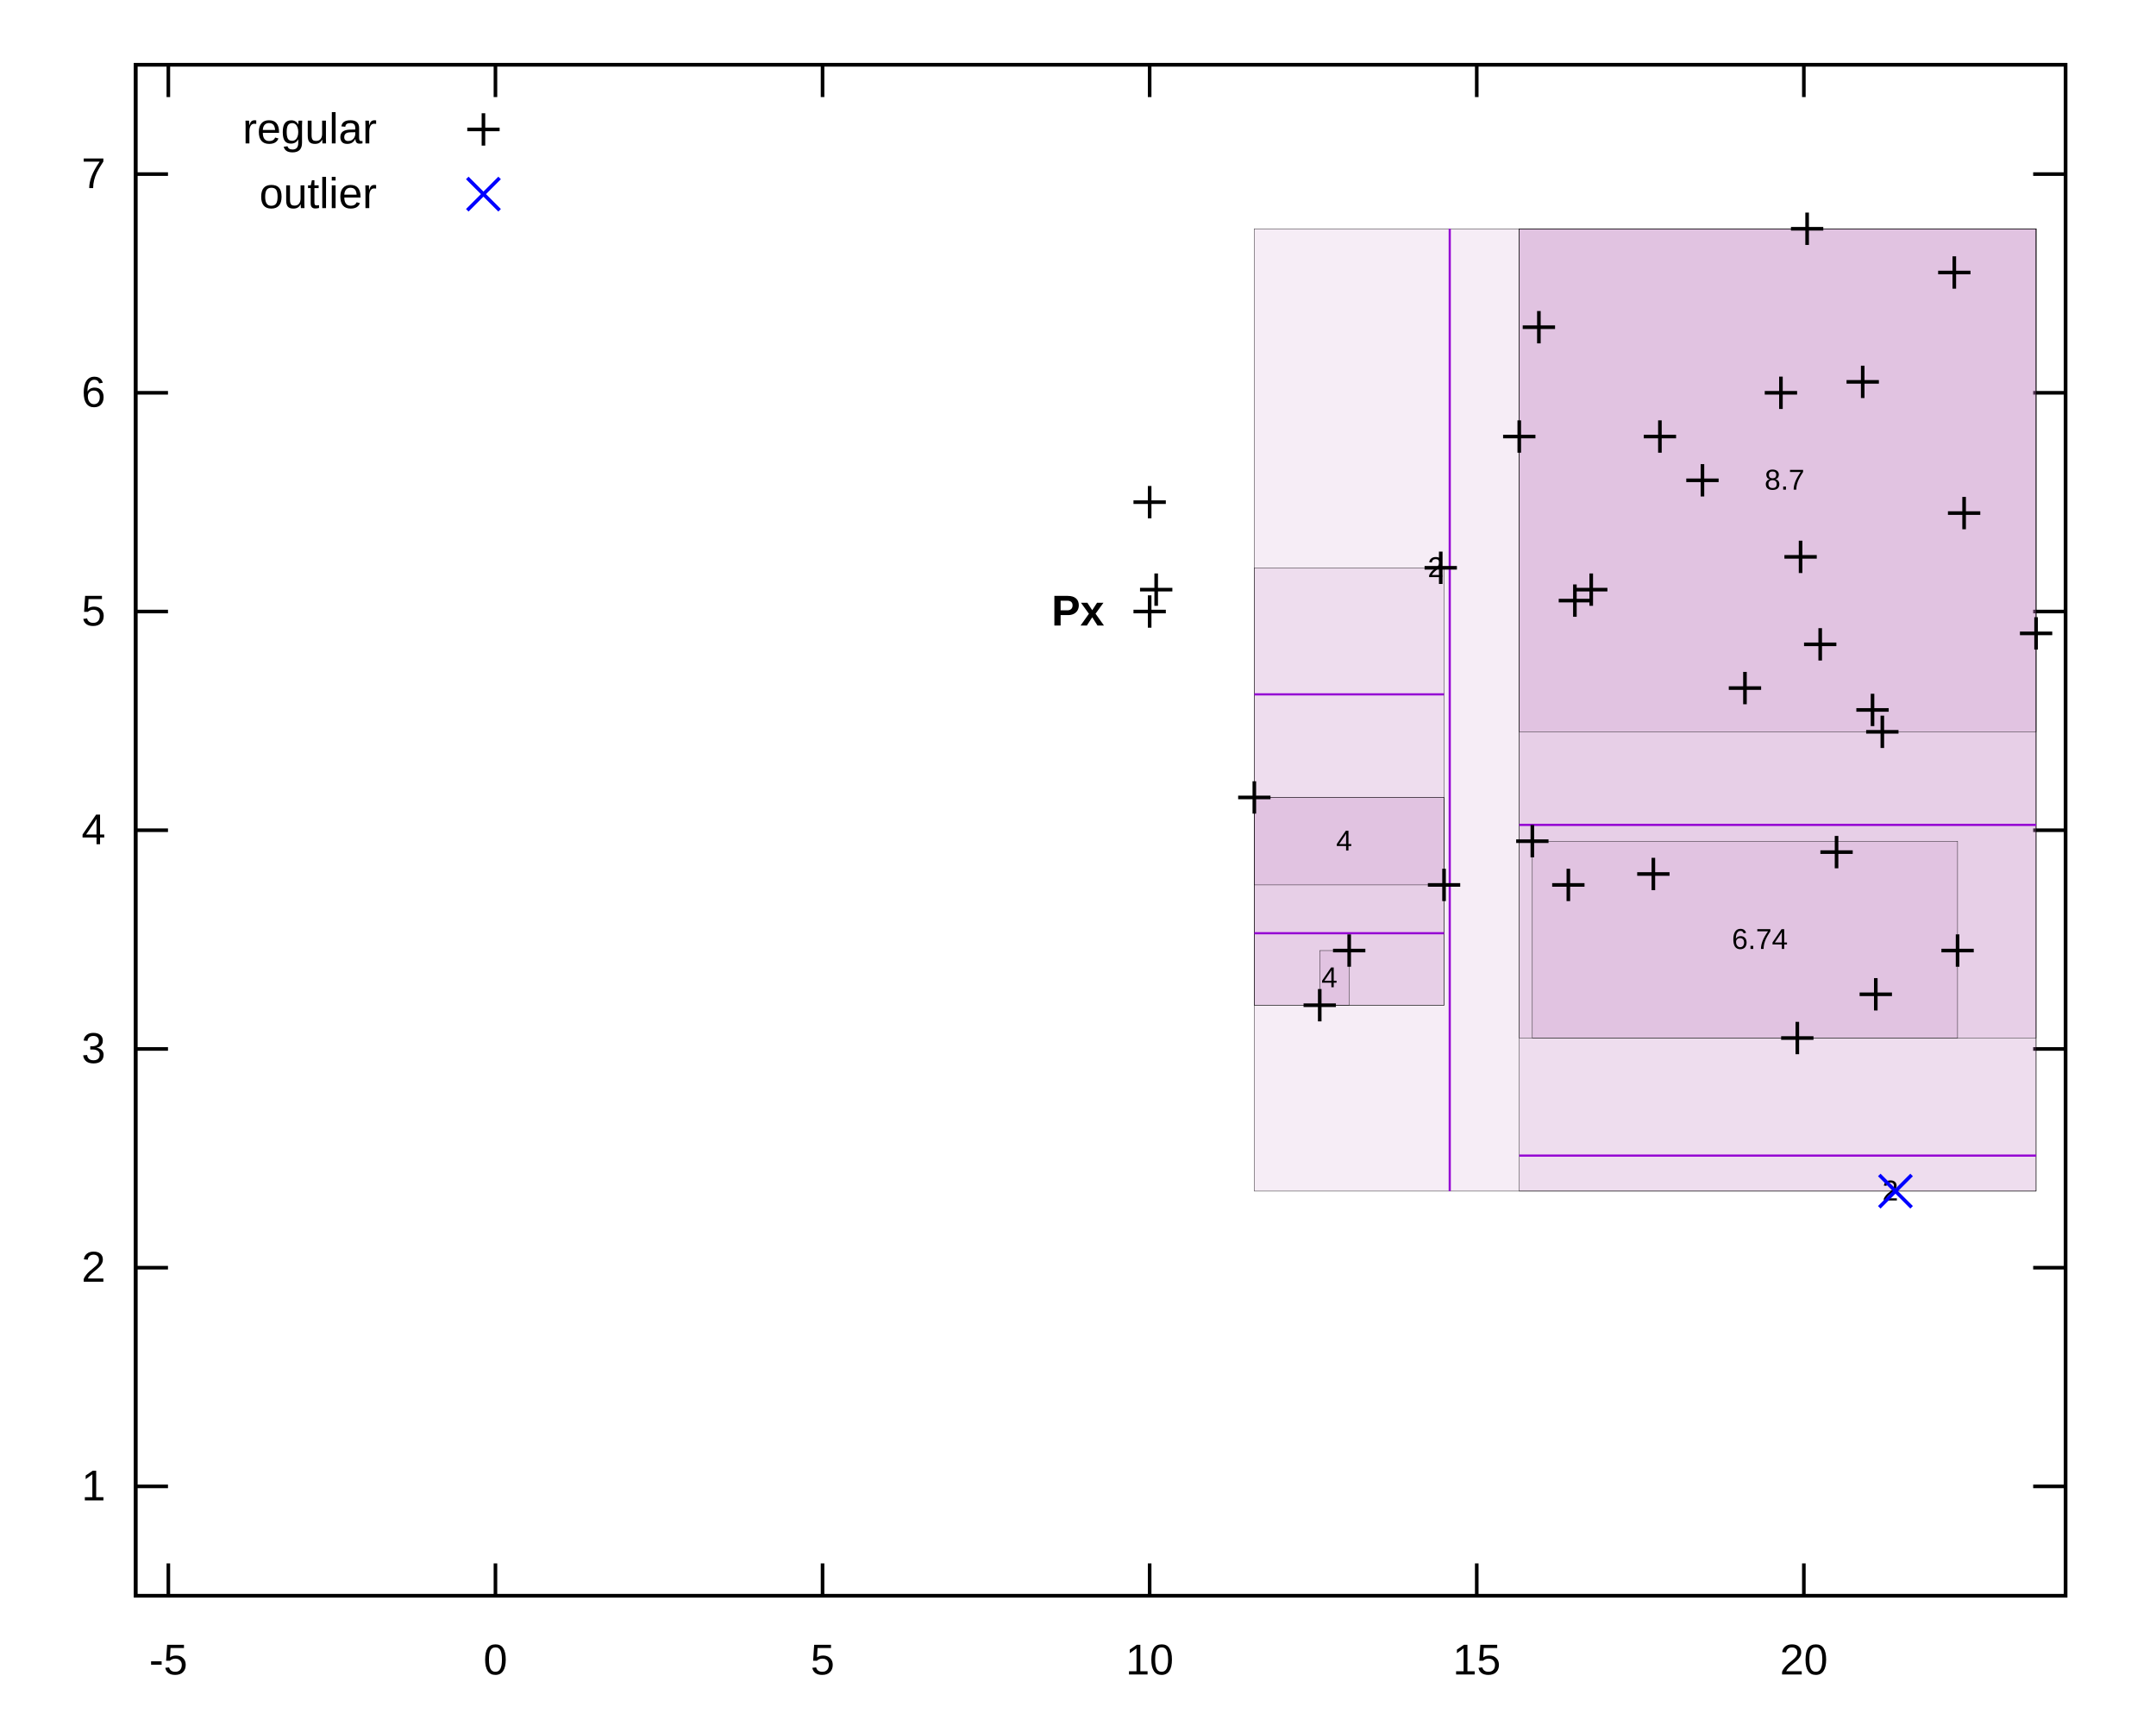
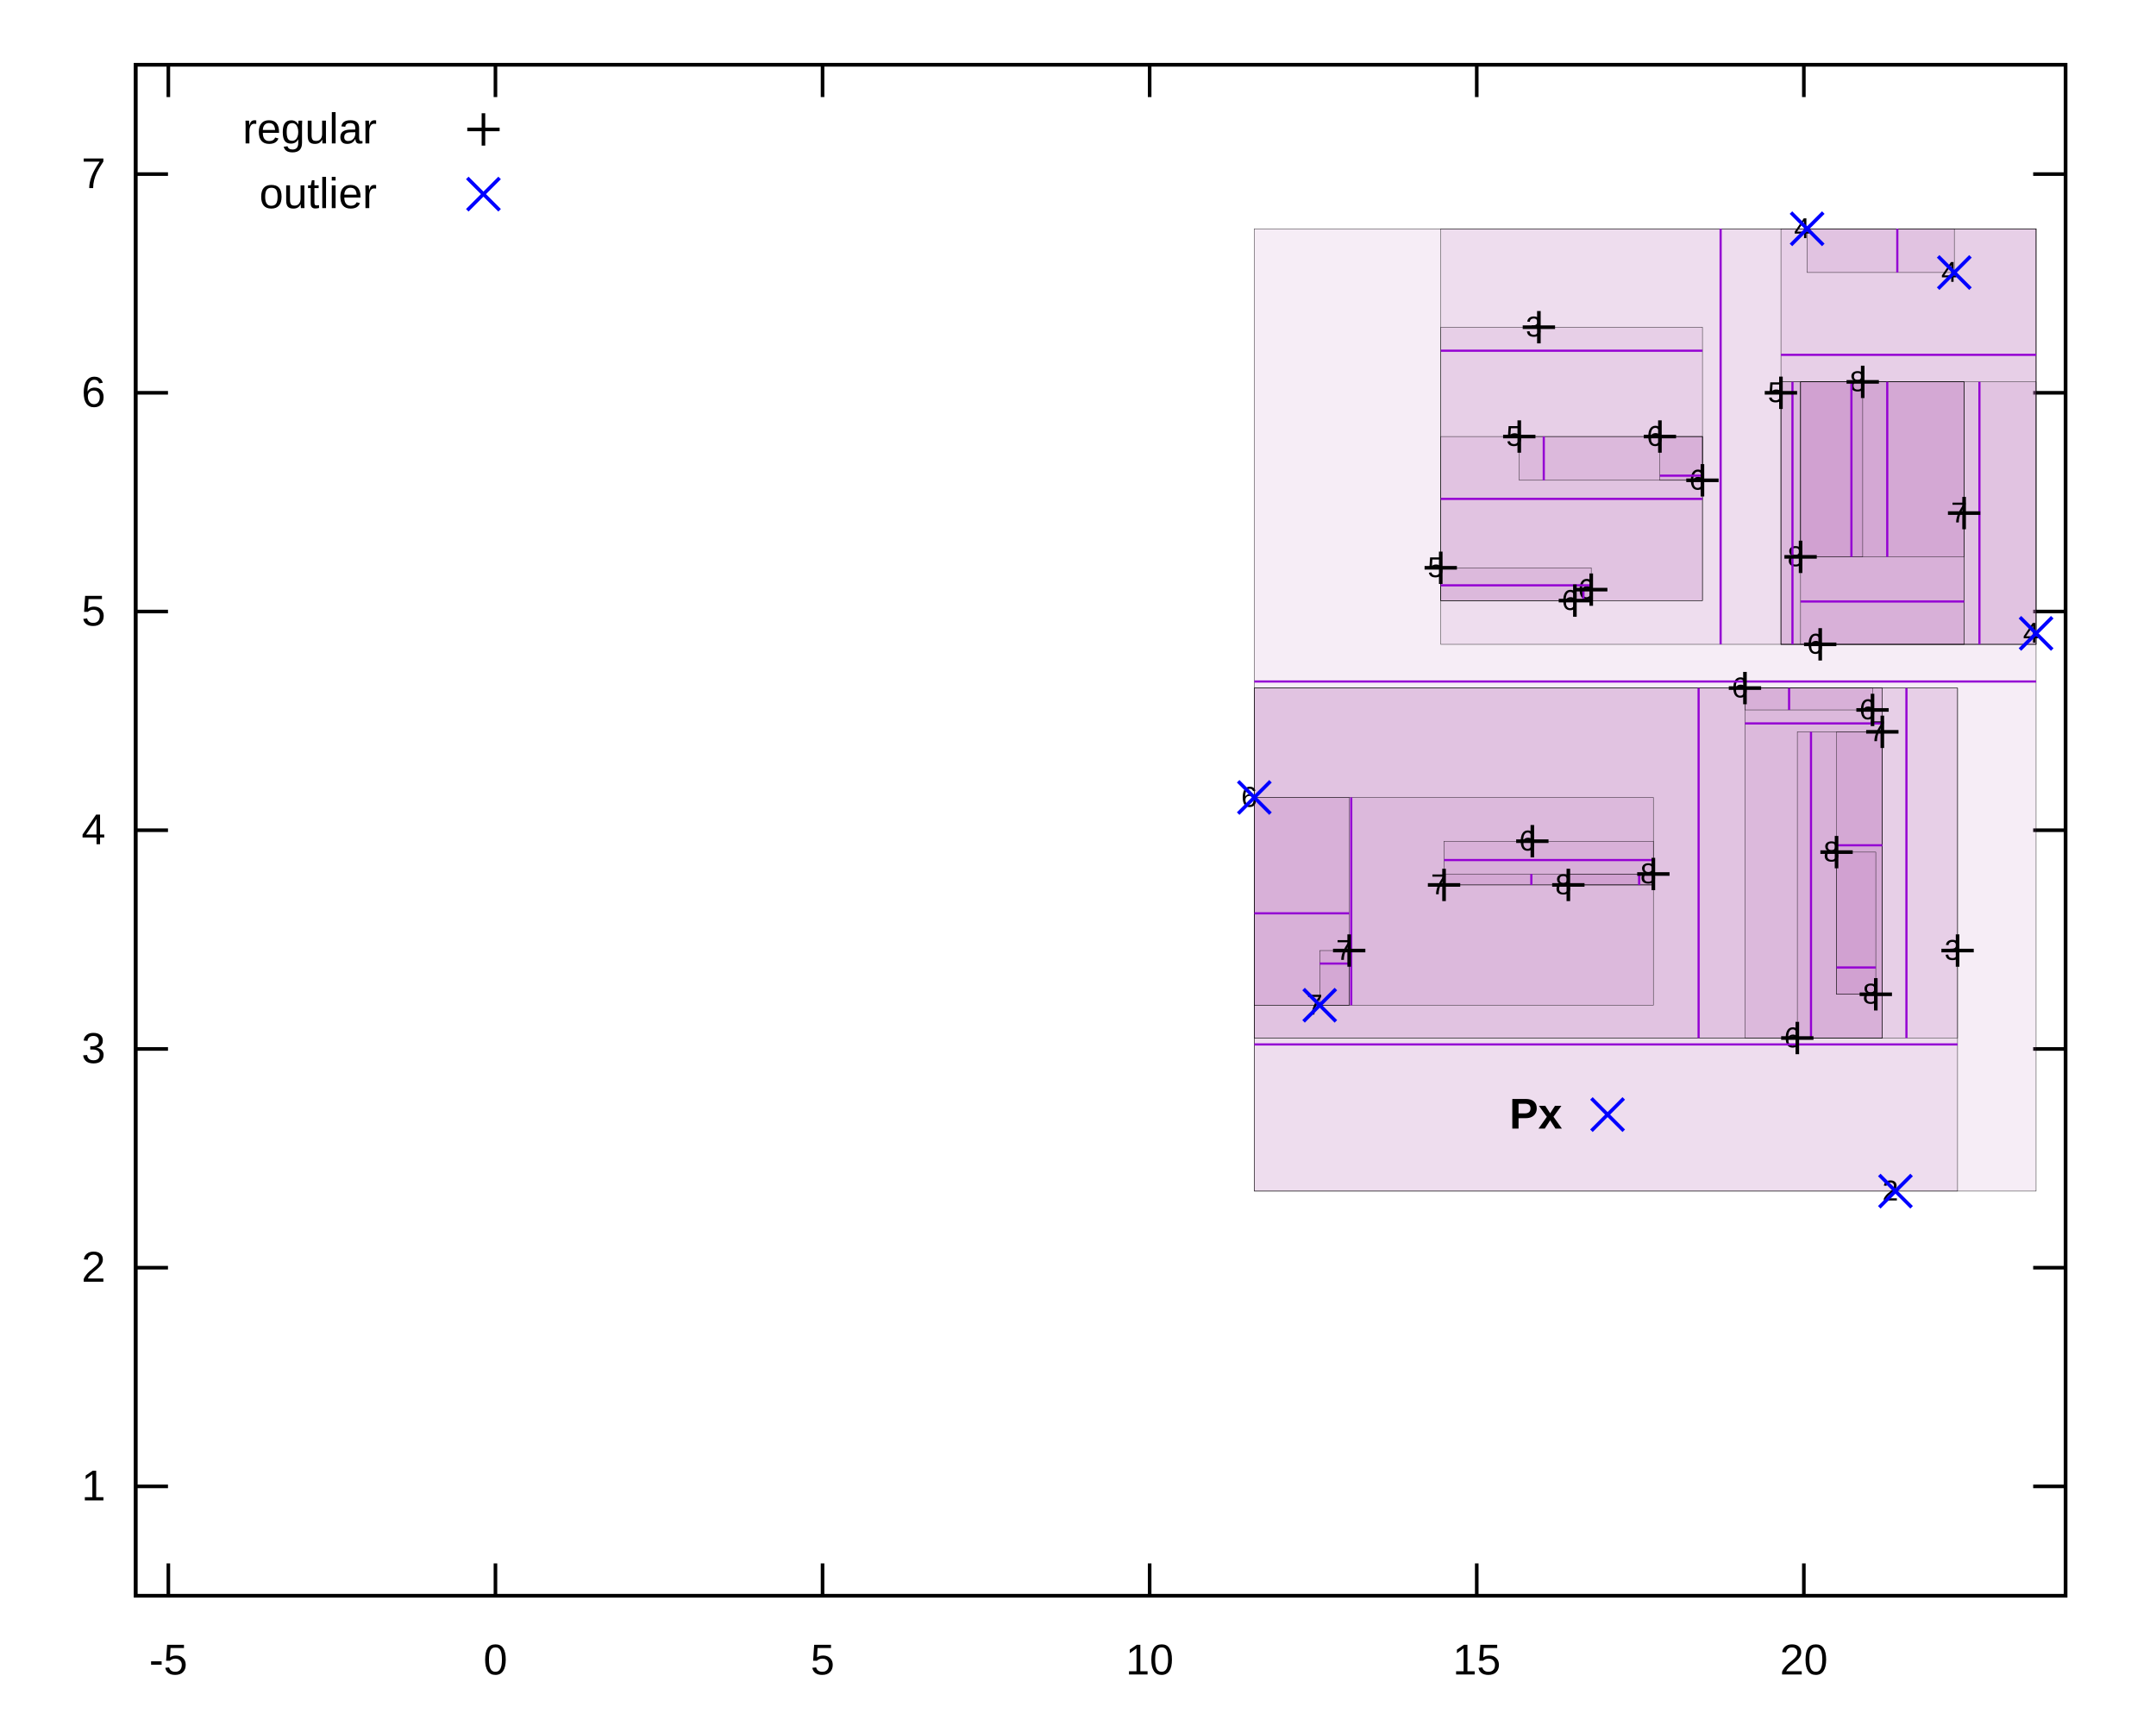
<svg xmlns="http://www.w3.org/2000/svg" xmlns:xlink="http://www.w3.org/1999/xlink" width="600" height="480" viewBox="0 0 600 480">
  <g id="gnuplot_canvas">
    <rect x="0" y="0" width="600" height="480" fill="none" />
    <defs>
      <circle id="gpDot" r="0.5" stroke-width="0.5" stroke="currentColor" />
      <path id="gpPt0" stroke-width="0.222" stroke="currentColor" d="M-1,0 h2 M0,-1 v2" />
      <path id="gpPt1" stroke-width="0.222" stroke="currentColor" d="M-1,-1 L1,1 M1,-1 L-1,1" />
      <path id="gpPt2" stroke-width="0.222" stroke="currentColor" d="M-1,0 L1,0 M0,-1 L0,1 M-1,-1 L1,1 M-1,1 L1,-1" />
      <rect id="gpPt3" stroke-width="0.222" stroke="currentColor" x="-1" y="-1" width="2" height="2" />
      <rect id="gpPt4" stroke-width="0.222" stroke="currentColor" fill="currentColor" x="-1" y="-1" width="2" height="2" />
      <circle id="gpPt5" stroke-width="0.222" stroke="currentColor" cx="0" cy="0" r="1" />
      <use xlink:href="#gpPt5" id="gpPt6" fill="currentColor" stroke="none" />
      <path id="gpPt7" stroke-width="0.222" stroke="currentColor" d="M0,-1.33 L-1.33,0.67 L1.33,0.67 z" />
      <use xlink:href="#gpPt7" id="gpPt8" fill="currentColor" stroke="none" />
      <use xlink:href="#gpPt7" id="gpPt9" stroke="currentColor" transform="rotate(180)" />
      <use xlink:href="#gpPt9" id="gpPt10" fill="currentColor" stroke="none" />
      <use xlink:href="#gpPt3" id="gpPt11" stroke="currentColor" transform="rotate(45)" />
      <use xlink:href="#gpPt11" id="gpPt12" fill="currentColor" stroke="none" />
      <path id="gpPt13" stroke-width="0.222" stroke="currentColor" d="M0,1.330 L1.265,0.411 L0.782,-1.067 L-0.782,-1.076 L-1.265,0.411 z" />
      <use xlink:href="#gpPt13" id="gpPt14" fill="currentColor" stroke="none" />
      <filter id="textbox" filterUnits="objectBoundingBox" x="0" y="0" height="1" width="1">
        <feFlood flood-color="white" flood-opacity="1" result="bgnd" />
        <feComposite in="SourceGraphic" in2="bgnd" operator="atop" />
      </filter>
      <filter id="greybox" filterUnits="objectBoundingBox" x="0" y="0" height="1" width="1">
        <feFlood flood-color="lightgrey" flood-opacity="1" result="grey" />
        <feComposite in="SourceGraphic" in2="grey" operator="atop" />
      </filter>
    </defs>
    <g fill="none" color="white" stroke="currentColor" stroke-width="1.00" stroke-linecap="butt" stroke-linejoin="miter">
</g>
    <g fill="none" color="black" stroke="currentColor" stroke-width="1.00" stroke-linecap="butt" stroke-linejoin="miter">
      <path stroke="black" d="M37.75,413.57 L46.75,413.57 M574.82,413.57 L565.82,413.57  " />
      <g transform="translate(29.36,417.47)" stroke="none" fill="black" font-family="Arial" font-size="12.00" text-anchor="end">
        <text>
          <tspan font-family="Arial"> 1</tspan>
        </text>
      </g>
    </g>
    <g fill="none" color="black" stroke="currentColor" stroke-width="1.00" stroke-linecap="butt" stroke-linejoin="miter">
      <path stroke="black" d="M37.75,352.72 L46.75,352.72 M574.82,352.72 L565.82,352.72  " />
      <g transform="translate(29.36,356.62)" stroke="none" fill="black" font-family="Arial" font-size="12.00" text-anchor="end">
        <text>
          <tspan font-family="Arial"> 2</tspan>
        </text>
      </g>
    </g>
    <g fill="none" color="black" stroke="currentColor" stroke-width="1.00" stroke-linecap="butt" stroke-linejoin="miter">
      <path stroke="black" d="M37.75,291.86 L46.75,291.86 M574.82,291.86 L565.82,291.86  " />
      <g transform="translate(29.36,295.76)" stroke="none" fill="black" font-family="Arial" font-size="12.00" text-anchor="end">
        <text>
          <tspan font-family="Arial"> 3</tspan>
        </text>
      </g>
    </g>
    <g fill="none" color="black" stroke="currentColor" stroke-width="1.00" stroke-linecap="butt" stroke-linejoin="miter">
      <path stroke="black" d="M37.75,231.00 L46.75,231.00 M574.82,231.00 L565.82,231.00  " />
      <g transform="translate(29.36,234.90)" stroke="none" fill="black" font-family="Arial" font-size="12.00" text-anchor="end">
        <text>
          <tspan font-family="Arial"> 4</tspan>
        </text>
      </g>
    </g>
    <g fill="none" color="black" stroke="currentColor" stroke-width="1.00" stroke-linecap="butt" stroke-linejoin="miter">
      <path stroke="black" d="M37.75,170.15 L46.75,170.15 M574.82,170.15 L565.82,170.15  " />
      <g transform="translate(29.36,174.05)" stroke="none" fill="black" font-family="Arial" font-size="12.00" text-anchor="end">
        <text>
          <tspan font-family="Arial"> 5</tspan>
        </text>
      </g>
    </g>
    <g fill="none" color="black" stroke="currentColor" stroke-width="1.00" stroke-linecap="butt" stroke-linejoin="miter">
      <path stroke="black" d="M37.75,109.29 L46.75,109.29 M574.82,109.29 L565.82,109.29  " />
      <g transform="translate(29.36,113.19)" stroke="none" fill="black" font-family="Arial" font-size="12.00" text-anchor="end">
        <text>
          <tspan font-family="Arial"> 6</tspan>
        </text>
      </g>
    </g>
    <g fill="none" color="black" stroke="currentColor" stroke-width="1.00" stroke-linecap="butt" stroke-linejoin="miter">
      <path stroke="black" d="M37.75,48.44 L46.75,48.44 M574.82,48.44 L565.82,48.44  " />
      <g transform="translate(29.36,52.34)" stroke="none" fill="black" font-family="Arial" font-size="12.00" text-anchor="end">
        <text>
          <tspan font-family="Arial"> 7</tspan>
        </text>
      </g>
    </g>
    <g fill="none" color="black" stroke="currentColor" stroke-width="1.00" stroke-linecap="butt" stroke-linejoin="miter">
      <path stroke="black" d="M46.85,444.00 L46.85,435.00 M46.85,18.01 L46.85,27.01  " />
      <g transform="translate(46.85,465.90)" stroke="none" fill="black" font-family="Arial" font-size="12.00" text-anchor="middle">
        <text>
          <tspan font-family="Arial">-5</tspan>
        </text>
      </g>
    </g>
    <g fill="none" color="black" stroke="currentColor" stroke-width="1.00" stroke-linecap="butt" stroke-linejoin="miter">
      <path stroke="black" d="M137.88,444.00 L137.88,435.00 M137.88,18.01 L137.88,27.01  " />
      <g transform="translate(137.88,465.90)" stroke="none" fill="black" font-family="Arial" font-size="12.00" text-anchor="middle">
        <text>
          <tspan font-family="Arial"> 0</tspan>
        </text>
      </g>
    </g>
    <g fill="none" color="black" stroke="currentColor" stroke-width="1.00" stroke-linecap="butt" stroke-linejoin="miter">
      <path stroke="black" d="M228.91,444.00 L228.91,435.00 M228.91,18.01 L228.91,27.01  " />
      <g transform="translate(228.91,465.90)" stroke="none" fill="black" font-family="Arial" font-size="12.00" text-anchor="middle">
        <text>
          <tspan font-family="Arial"> 5</tspan>
        </text>
      </g>
    </g>
    <g fill="none" color="black" stroke="currentColor" stroke-width="1.00" stroke-linecap="butt" stroke-linejoin="miter">
      <path stroke="black" d="M319.94,444.00 L319.94,435.00 M319.94,18.01 L319.94,27.01  " />
      <g transform="translate(319.94,465.90)" stroke="none" fill="black" font-family="Arial" font-size="12.00" text-anchor="middle">
        <text>
          <tspan font-family="Arial"> 10</tspan>
        </text>
      </g>
    </g>
    <g fill="none" color="black" stroke="currentColor" stroke-width="1.00" stroke-linecap="butt" stroke-linejoin="miter">
      <path stroke="black" d="M410.97,444.00 L410.97,435.00 M410.97,18.01 L410.97,27.01  " />
      <g transform="translate(410.97,465.90)" stroke="none" fill="black" font-family="Arial" font-size="12.00" text-anchor="middle">
        <text>
          <tspan font-family="Arial"> 15</tspan>
        </text>
      </g>
    </g>
    <g fill="none" color="black" stroke="currentColor" stroke-width="1.00" stroke-linecap="butt" stroke-linejoin="miter">
      <path stroke="black" d="M502.00,444.00 L502.00,435.00 M502.00,18.01 L502.00,27.01  " />
      <g transform="translate(502.00,465.90)" stroke="none" fill="black" font-family="Arial" font-size="12.00" text-anchor="middle">
        <text>
          <tspan font-family="Arial"> 20</tspan>
        </text>
      </g>
    </g>
    <g fill="none" color="black" stroke="currentColor" stroke-width="1.00" stroke-linecap="butt" stroke-linejoin="miter">
</g>
    <g fill="none" color="black" stroke="currentColor" stroke-width="1.00" stroke-linecap="butt" stroke-linejoin="miter">
      <path stroke="black" d="M37.75,18.01 L37.75,444.00 L574.82,444.00 L574.82,18.01 L37.75,18.01 Z  " />
    </g>
    <g fill="none" color="black" stroke="black" stroke-width="0.10" stroke-linecap="butt" stroke-linejoin="miter">
</g>
    <g fill="none" color="black" stroke="currentColor" stroke-width="0.10" stroke-linecap="butt" stroke-linejoin="miter">
      <g stroke="none" shape-rendering="crispEdges">
        <polygon fill="rgb(189, 115, 189)" fill-opacity="0.13" points="349.07,331.42 566.63,331.42 566.63,63.65 349.07,63.65 " />
      </g>
      <path stroke="black" d="M349.07,331.42 L349.07,63.65 L566.63,63.65 L566.63,331.42 L349.07,331.42 Z  " />
    </g>
    <g fill="none" color="black" stroke="currentColor" stroke-width="0.10" stroke-linecap="butt" stroke-linejoin="miter">
      <g stroke="none" shape-rendering="crispEdges">
-         <polygon fill="rgb(189, 115, 189)" fill-opacity="0.13" points="349.07,279.69 401.87,279.69 401.87,157.98 349.07,157.98 " />
-       </g>
-       <path stroke="black" d="M349.07,279.69 L349.07,157.98 L401.87,157.98 L401.87,279.69 L349.07,279.69 Z  " />
-     </g>
-     <g fill="none" color="black" stroke="currentColor" stroke-width="0.10" stroke-linecap="butt" stroke-linejoin="miter">
-       <g stroke="none" shape-rendering="crispEdges">
-         <polygon fill="rgb(189, 115, 189)" fill-opacity="0.13" points="349.07,279.69 401.87,279.69 401.87,221.88 349.07,221.88 " />
-       </g>
-       <path stroke="black" d="M349.07,279.69 L349.07,221.88 L401.87,221.88 L401.87,279.69 L349.07,279.69 Z  " />
+         <polygon fill="rgb(189, 115, 189)" fill-opacity="0.13" points="400.95,179.28 566.63,179.28 566.63,63.65 400.95,63.65 " />
+       </g>
+       <path stroke="black" d="M400.95,179.28 L400.95,63.65 L566.63,63.65 L566.63,179.28 L400.95,179.28 Z  " />
+     </g>
+     <g fill="none" color="black" stroke="currentColor" stroke-width="0.10" stroke-linecap="butt" stroke-linejoin="miter">
+       <g stroke="none" shape-rendering="crispEdges">
+         <polygon fill="rgb(189, 115, 189)" fill-opacity="0.13" points="400.95,167.11 473.78,167.11 473.78,91.04 400.95,91.04 " />
+       </g>
+       <path stroke="black" d="M400.95,167.11 L400.95,91.04 L473.78,91.04 L473.78,167.11 L400.95,167.11 Z  " />
+     </g>
+     <g fill="none" color="black" stroke="currentColor" stroke-width="0.10" stroke-linecap="butt" stroke-linejoin="miter">
+       <g stroke="none" shape-rendering="crispEdges">
+         <polygon fill="rgb(189, 115, 189)" fill-opacity="0.13" points="400.95,167.11 473.78,167.11 473.78,121.46 400.95,121.46 " />
+       </g>
+       <path stroke="black" d="M400.95,167.11 L400.95,121.46 L473.78,121.46 L473.78,167.11 L400.95,167.11 Z  " />
+     </g>
+     <g fill="none" color="black" stroke="currentColor" stroke-width="0.10" stroke-linecap="butt" stroke-linejoin="miter">
+       <g stroke="none" shape-rendering="crispEdges">
+         <polygon fill="rgb(189, 115, 189)" fill-opacity="0.13" points="400.95,167.11 442.83,167.11 442.83,157.98 400.95,157.98 " />
+       </g>
+       <path stroke="black" d="M400.95,167.11 L400.95,157.98 L442.83,157.98 L442.83,167.11 L400.95,167.11 Z  " />
+     </g>
+     <g fill="none" color="black" stroke="currentColor" stroke-width="0.10" stroke-linecap="butt" stroke-linejoin="miter">
+       <g stroke="none" shape-rendering="crispEdges">
+         <polygon fill="rgb(189, 115, 189)" fill-opacity="0.13" points="438.28,167.11 442.83,167.11 442.83,164.06 438.28,164.06 " />
+       </g>
+       <path stroke="black" d="M438.28,167.11 L438.28,164.06 L442.83,164.06 L442.83,167.11 L438.28,167.11 Z  " />
+     </g>
+     <g fill="none" color="black" stroke="currentColor" stroke-width="0.10" stroke-linecap="butt" stroke-linejoin="miter">
+ </g>
+     <g fill="none" color="black" stroke="currentColor" stroke-width="0.10" stroke-linecap="butt" stroke-linejoin="miter">
+ </g>
+     <g fill="none" color="black" stroke="currentColor" stroke-width="0.10" stroke-linecap="butt" stroke-linejoin="miter">
+ </g>
+     <g fill="none" color="black" stroke="currentColor" stroke-width="0.10" stroke-linecap="butt" stroke-linejoin="miter">
+       <g stroke="none" shape-rendering="crispEdges">
+         <polygon fill="rgb(189, 115, 189)" fill-opacity="0.13" points="422.80,133.64 473.78,133.64 473.78,121.46 422.80,121.46 " />
+       </g>
+       <path stroke="black" d="M422.80,133.64 L422.80,121.46 L473.78,121.46 L473.78,133.64 L422.80,133.64 Z  " />
+     </g>
+     <g fill="none" color="black" stroke="currentColor" stroke-width="0.10" stroke-linecap="butt" stroke-linejoin="miter">
+       <g stroke="none" shape-rendering="crispEdges">
+         <polygon fill="rgb(189, 115, 189)" fill-opacity="0.13" points="461.94,133.64 473.78,133.64 473.78,121.46 461.94,121.46 " />
+       </g>
+       <path stroke="black" d="M461.94,133.64 L461.94,121.46 L473.78,121.46 L473.78,133.64 L461.94,133.64 Z  " />
+     </g>
+     <g fill="none" color="black" stroke="currentColor" stroke-width="0.10" stroke-linecap="butt" stroke-linejoin="miter">
+ </g>
+     <g fill="none" color="black" stroke="currentColor" stroke-width="0.10" stroke-linecap="butt" stroke-linejoin="miter">
+ </g>
+     <g fill="none" color="black" stroke="currentColor" stroke-width="0.10" stroke-linecap="butt" stroke-linejoin="miter">
+ </g>
+     <g fill="none" color="black" stroke="currentColor" stroke-width="0.10" stroke-linecap="butt" stroke-linejoin="miter">
+ </g>
+     <g fill="none" color="black" stroke="currentColor" stroke-width="0.10" stroke-linecap="butt" stroke-linejoin="miter">
+       <g stroke="none" shape-rendering="crispEdges">
+         <polygon fill="rgb(189, 115, 189)" fill-opacity="0.13" points="495.62,179.28 566.63,179.28 566.63,63.65 495.62,63.65 " />
+       </g>
+       <path stroke="black" d="M495.62,179.28 L495.62,63.65 L566.63,63.65 L566.63,179.28 L495.62,179.28 Z  " />
+     </g>
+     <g fill="none" color="black" stroke="currentColor" stroke-width="0.10" stroke-linecap="butt" stroke-linejoin="miter">
+       <g stroke="none" shape-rendering="crispEdges">
+         <polygon fill="rgb(189, 115, 189)" fill-opacity="0.13" points="495.62,179.28 566.63,179.28 566.63,106.25 495.62,106.25 " />
+       </g>
+       <path stroke="black" d="M495.62,179.28 L495.62,106.25 L566.63,106.25 L566.63,179.28 L495.62,179.28 Z  " />
+     </g>
+     <g fill="none" color="black" stroke="currentColor" stroke-width="0.10" stroke-linecap="butt" stroke-linejoin="miter">
+       <g stroke="none" shape-rendering="crispEdges">
+         <polygon fill="rgb(189, 115, 189)" fill-opacity="0.13" points="495.62,179.28 546.60,179.28 546.60,106.25 495.62,106.25 " />
+       </g>
+       <path stroke="black" d="M495.62,179.28 L495.62,106.25 L546.60,106.25 L546.60,179.28 L495.62,179.28 Z  " />
+     </g>
+     <g fill="none" color="black" stroke="currentColor" stroke-width="0.10" stroke-linecap="butt" stroke-linejoin="miter">
+       <g stroke="none" shape-rendering="crispEdges">
+         <polygon fill="rgb(189, 115, 189)" fill-opacity="0.13" points="501.09,179.28 546.60,179.28 546.60,106.25 501.09,106.25 " />
+       </g>
+       <path stroke="black" d="M501.09,179.28 L501.09,106.25 L546.60,106.25 L546.60,179.28 L501.09,179.28 Z  " />
+     </g>
+     <g fill="none" color="black" stroke="currentColor" stroke-width="0.10" stroke-linecap="butt" stroke-linejoin="miter">
+       <g stroke="none" shape-rendering="crispEdges">
+         <polygon fill="rgb(189, 115, 189)" fill-opacity="0.13" points="501.09,154.94 546.60,154.94 546.60,106.25 501.09,106.25 " />
+       </g>
+       <path stroke="black" d="M501.09,154.94 L501.09,106.25 L546.60,106.25 L546.60,154.94 L501.09,154.94 Z  " />
+     </g>
+     <g fill="none" color="black" stroke="currentColor" stroke-width="0.10" stroke-linecap="butt" stroke-linejoin="miter">
+ </g>
+     <g fill="none" color="black" stroke="currentColor" stroke-width="0.10" stroke-linecap="butt" stroke-linejoin="miter">
+       <g stroke="none" shape-rendering="crispEdges">
+         <polygon fill="rgb(189, 115, 189)" fill-opacity="0.13" points="501.09,154.94 518.38,154.94 518.38,106.25 501.09,106.25 " />
+       </g>
+       <path stroke="black" d="M501.09,154.94 L501.09,106.25 L518.38,106.25 L518.38,154.94 L501.09,154.94 Z  " />
+     </g>
+     <g fill="none" color="black" stroke="currentColor" stroke-width="0.10" stroke-linecap="butt" stroke-linejoin="miter">
+ </g>
+     <g fill="none" color="black" stroke="currentColor" stroke-width="0.10" stroke-linecap="butt" stroke-linejoin="miter">
+ </g>
+     <g fill="none" color="black" stroke="currentColor" stroke-width="0.10" stroke-linecap="butt" stroke-linejoin="miter">
+ </g>
+     <g fill="none" color="black" stroke="currentColor" stroke-width="0.10" stroke-linecap="butt" stroke-linejoin="miter">
+ </g>
+     <g fill="none" color="black" stroke="currentColor" stroke-width="0.10" stroke-linecap="butt" stroke-linejoin="miter">
+ </g>
+     <g fill="none" color="black" stroke="currentColor" stroke-width="0.10" stroke-linecap="butt" stroke-linejoin="miter">
+       <g stroke="none" shape-rendering="crispEdges">
+         <polygon fill="rgb(189, 115, 189)" fill-opacity="0.13" points="502.91,75.82 543.87,75.82 543.87,63.65 502.91,63.65 " />
+       </g>
+       <path stroke="black" d="M502.91,75.82 L502.91,63.65 L543.87,63.65 L543.87,75.82 L502.91,75.82 Z  " />
+     </g>
+     <g fill="none" color="black" stroke="currentColor" stroke-width="0.10" stroke-linecap="butt" stroke-linejoin="miter">
+ </g>
+     <g fill="none" color="black" stroke="currentColor" stroke-width="0.10" stroke-linecap="butt" stroke-linejoin="miter">
+ </g>
+     <g fill="none" color="black" stroke="currentColor" stroke-width="0.10" stroke-linecap="butt" stroke-linejoin="miter">
+       <g stroke="none" shape-rendering="crispEdges">
+         <polygon fill="rgb(189, 115, 189)" fill-opacity="0.13" points="349.07,331.42 544.78,331.42 544.78,191.45 349.07,191.45 " />
+       </g>
+       <path stroke="black" d="M349.07,331.42 L349.07,191.45 L544.78,191.45 L544.78,331.42 L349.07,331.42 Z  " />
+     </g>
+     <g fill="none" color="black" stroke="currentColor" stroke-width="0.10" stroke-linecap="butt" stroke-linejoin="miter">
+       <g stroke="none" shape-rendering="crispEdges">
+         <polygon fill="rgb(189, 115, 189)" fill-opacity="0.13" points="349.07,288.82 544.78,288.82 544.78,191.45 349.07,191.45 " />
+       </g>
+       <path stroke="black" d="M349.07,288.82 L349.07,191.45 L544.78,191.45 L544.78,288.82 L349.07,288.82 Z  " />
+     </g>
+     <g fill="none" color="black" stroke="currentColor" stroke-width="0.10" stroke-linecap="butt" stroke-linejoin="miter">
+       <g stroke="none" shape-rendering="crispEdges">
+         <polygon fill="rgb(189, 115, 189)" fill-opacity="0.13" points="349.07,288.82 523.84,288.82 523.84,191.45 349.07,191.45 " />
+       </g>
+       <path stroke="black" d="M349.07,288.82 L349.07,191.45 L523.84,191.45 L523.84,288.82 L349.07,288.82 Z  " />
+     </g>
+     <g fill="none" color="black" stroke="currentColor" stroke-width="0.10" stroke-linecap="butt" stroke-linejoin="miter">
+       <g stroke="none" shape-rendering="crispEdges">
+         <polygon fill="rgb(189, 115, 189)" fill-opacity="0.13" points="485.61,288.82 523.84,288.82 523.84,191.45 485.61,191.45 " />
+       </g>
+       <path stroke="black" d="M485.61,288.82 L485.61,191.45 L523.84,191.45 L523.84,288.82 L485.61,288.82 Z  " />
+     </g>
+     <g fill="none" color="black" stroke="currentColor" stroke-width="0.10" stroke-linecap="butt" stroke-linejoin="miter">
+       <g stroke="none" shape-rendering="crispEdges">
+         <polygon fill="rgb(189, 115, 189)" fill-opacity="0.13" points="500.18,288.82 523.84,288.82 523.84,203.62 500.18,203.62 " />
+       </g>
+       <path stroke="black" d="M500.18,288.82 L500.18,203.62 L523.84,203.62 L523.84,288.82 L500.18,288.82 Z  " />
+     </g>
+     <g fill="none" color="black" stroke="currentColor" stroke-width="0.10" stroke-linecap="butt" stroke-linejoin="miter">
+ </g>
+     <g fill="none" color="black" stroke="currentColor" stroke-width="0.10" stroke-linecap="butt" stroke-linejoin="miter">
+       <g stroke="none" shape-rendering="crispEdges">
+         <polygon fill="rgb(189, 115, 189)" fill-opacity="0.13" points="511.10,276.65 523.84,276.65 523.84,203.62 511.10,203.62 " />
+       </g>
+       <path stroke="black" d="M511.10,276.65 L511.10,203.62 L523.84,203.62 L523.84,276.65 L511.10,276.65 Z  " />
+     </g>
+     <g fill="none" color="black" stroke="currentColor" stroke-width="0.10" stroke-linecap="butt" stroke-linejoin="miter">
+       <g stroke="none" shape-rendering="crispEdges">
+         <polygon fill="rgb(189, 115, 189)" fill-opacity="0.13" points="511.10,276.65 522.02,276.65 522.02,237.09 511.10,237.09 " />
+       </g>
+       <path stroke="black" d="M511.10,276.65 L511.10,237.09 L522.02,237.09 L522.02,276.65 L511.10,276.65 Z  " />
+     </g>
+     <g fill="none" color="black" stroke="currentColor" stroke-width="0.10" stroke-linecap="butt" stroke-linejoin="miter">
+ </g>
+     <g fill="none" color="black" stroke="currentColor" stroke-width="0.10" stroke-linecap="butt" stroke-linejoin="miter">
+ </g>
+     <g fill="none" color="black" stroke="currentColor" stroke-width="0.10" stroke-linecap="butt" stroke-linejoin="miter">
+ </g>
+     <g fill="none" color="black" stroke="currentColor" stroke-width="0.10" stroke-linecap="butt" stroke-linejoin="miter">
+       <g stroke="none" shape-rendering="crispEdges">
+         <polygon fill="rgb(189, 115, 189)" fill-opacity="0.13" points="485.61,197.53 521.11,197.53 521.11,191.45 485.61,191.45 " />
+       </g>
+       <path stroke="black" d="M485.61,197.53 L485.61,191.45 L521.11,191.45 L521.11,197.53 L485.61,197.53 Z  " />
+     </g>
+     <g fill="none" color="black" stroke="currentColor" stroke-width="0.10" stroke-linecap="butt" stroke-linejoin="miter">
+ </g>
+     <g fill="none" color="black" stroke="currentColor" stroke-width="0.10" stroke-linecap="butt" stroke-linejoin="miter">
+ </g>
+     <g fill="none" color="black" stroke="currentColor" stroke-width="0.10" stroke-linecap="butt" stroke-linejoin="miter">
+       <g stroke="none" shape-rendering="crispEdges">
+         <polygon fill="rgb(189, 115, 189)" fill-opacity="0.13" points="349.07,279.69 460.12,279.69 460.12,221.88 349.07,221.88 " />
+       </g>
+       <path stroke="black" d="M349.07,279.69 L349.07,221.88 L460.12,221.88 L460.12,279.69 L349.07,279.69 Z  " />
+     </g>
+     <g fill="none" color="black" stroke="currentColor" stroke-width="0.10" stroke-linecap="butt" stroke-linejoin="miter">
+       <g stroke="none" shape-rendering="crispEdges">
+         <polygon fill="rgb(189, 115, 189)" fill-opacity="0.13" points="349.07,279.69 375.47,279.69 375.47,221.88 349.07,221.88 " />
+       </g>
+       <path stroke="black" d="M349.07,279.69 L349.07,221.88 L375.47,221.88 L375.47,279.69 L349.07,279.69 Z  " />
    </g>
    <g fill="none" color="black" stroke="currentColor" stroke-width="0.10" stroke-linecap="butt" stroke-linejoin="miter">
      <g stroke="none" shape-rendering="crispEdges">
        <polygon fill="rgb(189, 115, 189)" fill-opacity="0.13" points="367.27,279.69 375.47,279.69 375.47,264.48 367.27,264.48 " />
      </g>
      <path stroke="black" d="M367.27,279.69 L367.27,264.48 L375.47,264.48 L375.47,279.69 L367.27,279.69 Z  " />
    </g>
    <g fill="none" color="black" stroke="currentColor" stroke-width="0.10" stroke-linecap="butt" stroke-linejoin="miter">
-       <g stroke="none" shape-rendering="crispEdges">
-         <polygon fill="rgb(189, 115, 189)" fill-opacity="0.13" points="349.07,246.22 401.87,246.22 401.87,221.88 349.07,221.88 " />
-       </g>
-       <path stroke="black" d="M349.07,246.22 L349.07,221.88 L401.87,221.88 L401.87,246.22 L349.07,246.22 Z  " />
-     </g>
-     <g fill="none" color="black" stroke="currentColor" stroke-width="0.10" stroke-linecap="butt" stroke-linejoin="miter">
- </g>
-     <g fill="none" color="black" stroke="currentColor" stroke-width="0.10" stroke-linecap="butt" stroke-linejoin="miter">
-       <g stroke="none" shape-rendering="crispEdges">
-         <polygon fill="rgb(189, 115, 189)" fill-opacity="0.13" points="422.80,331.42 566.63,331.42 566.63,63.65 422.80,63.65 " />
-       </g>
-       <path stroke="black" d="M422.80,331.42 L422.80,63.65 L566.63,63.65 L566.63,331.42 L422.80,331.42 Z  " />
-     </g>
-     <g fill="none" color="black" stroke="currentColor" stroke-width="0.10" stroke-linecap="butt" stroke-linejoin="miter">
- </g>
-     <g fill="none" color="black" stroke="currentColor" stroke-width="0.10" stroke-linecap="butt" stroke-linejoin="miter">
-       <g stroke="none" shape-rendering="crispEdges">
-         <polygon fill="rgb(189, 115, 189)" fill-opacity="0.13" points="422.80,288.82 566.63,288.82 566.63,63.65 422.80,63.65 " />
-       </g>
-       <path stroke="black" d="M422.80,288.82 L422.80,63.65 L566.63,63.65 L566.63,288.82 L422.80,288.82 Z  " />
-     </g>
-     <g fill="none" color="black" stroke="currentColor" stroke-width="0.10" stroke-linecap="butt" stroke-linejoin="miter">
-       <g stroke="none" shape-rendering="crispEdges">
-         <polygon fill="rgb(189, 115, 189)" fill-opacity="0.13" points="426.44,288.82 544.78,288.82 544.78,234.05 426.44,234.05 " />
-       </g>
-       <path stroke="black" d="M426.44,288.82 L426.44,234.05 L544.78,234.05 L544.78,288.82 L426.44,288.82 Z  " />
-     </g>
-     <g fill="none" color="black" stroke="currentColor" stroke-width="0.10" stroke-linecap="butt" stroke-linejoin="miter">
-       <g stroke="none" shape-rendering="crispEdges">
-         <polygon fill="rgb(189, 115, 189)" fill-opacity="0.13" points="422.80,203.62 566.63,203.62 566.63,63.65 422.80,63.65 " />
-       </g>
-       <path stroke="black" d="M422.80,203.62 L422.80,63.65 L566.63,63.65 L566.63,203.62 L422.80,203.62 Z  " />
-       <g transform="translate(367.73,274.68)" stroke="none" fill="black" font-family="Arial" font-size="8.00" text-anchor="start">
+ </g>
+     <g fill="none" color="black" stroke="currentColor" stroke-width="0.10" stroke-linecap="butt" stroke-linejoin="miter">
+ </g>
+     <g fill="none" color="black" stroke="currentColor" stroke-width="0.10" stroke-linecap="butt" stroke-linejoin="miter">
+ </g>
+     <g fill="none" color="black" stroke="currentColor" stroke-width="0.10" stroke-linecap="butt" stroke-linejoin="miter">
+       <g stroke="none" shape-rendering="crispEdges">
+         <polygon fill="rgb(189, 115, 189)" fill-opacity="0.13" points="401.87,246.22 460.12,246.22 460.12,234.05 401.87,234.05 " />
+       </g>
+       <path stroke="black" d="M401.87,246.22 L401.87,234.05 L460.12,234.05 L460.12,246.22 L401.87,246.22 Z  " />
+     </g>
+     <g fill="none" color="black" stroke="currentColor" stroke-width="0.10" stroke-linecap="butt" stroke-linejoin="miter">
+       <g stroke="none" shape-rendering="crispEdges">
+         <polygon fill="rgb(189, 115, 189)" fill-opacity="0.13" points="401.87,246.22 460.12,246.22 460.12,243.18 401.87,243.18 " />
+       </g>
+       <path stroke="black" d="M401.87,246.22 L401.87,243.18 L460.12,243.18 L460.12,246.22 L401.87,246.22 Z  " />
+     </g>
+     <g fill="none" color="black" stroke="currentColor" stroke-width="0.10" stroke-linecap="butt" stroke-linejoin="miter">
+ </g>
+     <g fill="none" color="black" stroke="currentColor" stroke-width="0.10" stroke-linecap="butt" stroke-linejoin="miter">
+       <g stroke="none" shape-rendering="crispEdges">
+         <polygon fill="rgb(189, 115, 189)" fill-opacity="0.13" points="436.46,246.22 460.12,246.22 460.12,243.18 436.46,243.18 " />
+       </g>
+       <path stroke="black" d="M436.46,246.22 L436.46,243.18 L460.12,243.18 L460.12,246.22 L436.46,246.22 Z  " />
+     </g>
+     <g fill="none" color="black" stroke="currentColor" stroke-width="0.10" stroke-linecap="butt" stroke-linejoin="miter">
+ </g>
+     <g fill="none" color="black" stroke="currentColor" stroke-width="0.10" stroke-linecap="butt" stroke-linejoin="miter">
+ </g>
+     <g fill="none" color="black" stroke="currentColor" stroke-width="0.10" stroke-linecap="butt" stroke-linejoin="miter">
+ </g>
+     <g fill="none" color="black" stroke="currentColor" stroke-width="0.10" stroke-linecap="butt" stroke-linejoin="miter">
+ </g>
+     <g fill="none" color="black" stroke="currentColor" stroke-width="0.10" stroke-linecap="butt" stroke-linejoin="miter">
+       <g transform="translate(439.19,166.66)" stroke="none" fill="black" font-family="Arial" font-size="8.00" text-anchor="start">
+         <text>
+           <tspan font-family="Arial">6</tspan>
+         </text>
+       </g>
+       <g transform="translate(434.64,169.71)" stroke="none" fill="black" font-family="Arial" font-size="8.00" text-anchor="start">
+         <text>
+           <tspan font-family="Arial">6</tspan>
+         </text>
+       </g>
+       <g transform="translate(397.31,160.58)" stroke="none" fill="black" font-family="Arial" font-size="8.00" text-anchor="start">
+         <text>
+           <tspan font-family="Arial">5</tspan>
+         </text>
+       </g>
+       <g transform="translate(470.14,136.24)" stroke="none" fill="black" font-family="Arial" font-size="8.00" text-anchor="start">
+         <text>
+           <tspan font-family="Arial">6</tspan>
+         </text>
+       </g>
+       <g transform="translate(458.30,124.06)" stroke="none" fill="black" font-family="Arial" font-size="8.00" text-anchor="start">
+         <text>
+           <tspan font-family="Arial">6</tspan>
+         </text>
+       </g>
+       <g transform="translate(419.16,124.06)" stroke="none" fill="black" font-family="Arial" font-size="8.00" text-anchor="start">
+         <text>
+           <tspan font-family="Arial">5</tspan>
+         </text>
+       </g>
+       <g transform="translate(424.62,93.64)" stroke="none" fill="black" font-family="Arial" font-size="8.00" text-anchor="start">
+         <text>
+           <tspan font-family="Arial">3</tspan>
+         </text>
+       </g>
+       <g transform="translate(542.96,145.36)" stroke="none" fill="black" font-family="Arial" font-size="8.00" text-anchor="start">
+         <text>
+           <tspan font-family="Arial">7</tspan>
+         </text>
+       </g>
+       <g transform="translate(497.45,157.54)" stroke="none" fill="black" font-family="Arial" font-size="8.00" text-anchor="start">
+         <text>
+           <tspan font-family="Arial">8</tspan>
+         </text>
+       </g>
+       <g transform="translate(514.74,108.85)" stroke="none" fill="black" font-family="Arial" font-size="8.00" text-anchor="start">
+         <text>
+           <tspan font-family="Arial">8</tspan>
+         </text>
+       </g>
+       <g transform="translate(502.91,181.88)" stroke="none" fill="black" font-family="Arial" font-size="8.00" text-anchor="start">
+         <text>
+           <tspan font-family="Arial">6</tspan>
+         </text>
+       </g>
+       <g transform="translate(491.98,111.89)" stroke="none" fill="black" font-family="Arial" font-size="8.00" text-anchor="start">
+         <text>
+           <tspan font-family="Arial">5</tspan>
+         </text>
+       </g>
+       <g transform="translate(562.99,178.83)" stroke="none" fill="black" font-family="Arial" font-size="8.00" text-anchor="start">
        <text>
          <tspan font-family="Arial">4</tspan>
        </text>
      </g>
-       <g transform="translate(371.83,236.65)" stroke="none" fill="black" font-family="Arial" font-size="8.00" text-anchor="start">
+       <g transform="translate(540.23,78.42)" stroke="none" fill="black" font-family="Arial" font-size="8.00" text-anchor="start">
        <text>
          <tspan font-family="Arial">4</tspan>
        </text>
      </g>
-       <g transform="translate(397.31,160.58)" stroke="none" fill="black" font-family="Arial" font-size="8.00" text-anchor="start">
+       <g transform="translate(499.27,66.25)" stroke="none" fill="black" font-family="Arial" font-size="8.00" text-anchor="start">
+         <text>
+           <tspan font-family="Arial">4</tspan>
+         </text>
+       </g>
+       <g transform="translate(496.54,291.42)" stroke="none" fill="black" font-family="Arial" font-size="8.00" text-anchor="start">
+         <text>
+           <tspan font-family="Arial">6</tspan>
+         </text>
+       </g>
+       <g transform="translate(518.38,279.25)" stroke="none" fill="black" font-family="Arial" font-size="8.00" text-anchor="start">
+         <text>
+           <tspan font-family="Arial">8</tspan>
+         </text>
+       </g>
+       <g transform="translate(507.46,239.69)" stroke="none" fill="black" font-family="Arial" font-size="8.00" text-anchor="start">
+         <text>
+           <tspan font-family="Arial">8</tspan>
+         </text>
+       </g>
+       <g transform="translate(520.20,206.22)" stroke="none" fill="black" font-family="Arial" font-size="8.00" text-anchor="start">
+         <text>
+           <tspan font-family="Arial">7</tspan>
+         </text>
+       </g>
+       <g transform="translate(517.47,200.13)" stroke="none" fill="black" font-family="Arial" font-size="8.00" text-anchor="start">
+         <text>
+           <tspan font-family="Arial">6</tspan>
+         </text>
+       </g>
+       <g transform="translate(481.97,194.05)" stroke="none" fill="black" font-family="Arial" font-size="8.00" text-anchor="start">
+         <text>
+           <tspan font-family="Arial">6</tspan>
+         </text>
+       </g>
+       <g transform="translate(363.63,282.29)" stroke="none" fill="black" font-family="Arial" font-size="8.00" text-anchor="start">
+         <text>
+           <tspan font-family="Arial">7</tspan>
+         </text>
+       </g>
+       <g transform="translate(371.83,267.08)" stroke="none" fill="black" font-family="Arial" font-size="8.00" text-anchor="start">
+         <text>
+           <tspan font-family="Arial">7</tspan>
+         </text>
+       </g>
+       <g transform="translate(345.43,224.48)" stroke="none" fill="black" font-family="Arial" font-size="8.00" text-anchor="start">
+         <text>
+           <tspan font-family="Arial">6</tspan>
+         </text>
+       </g>
+       <g transform="translate(398.22,248.82)" stroke="none" fill="black" font-family="Arial" font-size="8.00" text-anchor="start">
+         <text>
+           <tspan font-family="Arial">7</tspan>
+         </text>
+       </g>
+       <g transform="translate(432.82,248.82)" stroke="none" fill="black" font-family="Arial" font-size="8.00" text-anchor="start">
+         <text>
+           <tspan font-family="Arial">8</tspan>
+         </text>
+       </g>
+       <g transform="translate(456.48,245.78)" stroke="none" fill="black" font-family="Arial" font-size="8.00" text-anchor="start">
+         <text>
+           <tspan font-family="Arial">8</tspan>
+         </text>
+       </g>
+       <g transform="translate(422.80,236.65)" stroke="none" fill="black" font-family="Arial" font-size="8.00" text-anchor="start">
+         <text>
+           <tspan font-family="Arial">6</tspan>
+         </text>
+       </g>
+       <g transform="translate(541.14,267.08)" stroke="none" fill="black" font-family="Arial" font-size="8.00" text-anchor="start">
+         <text>
+           <tspan font-family="Arial">3</tspan>
+         </text>
+       </g>
+       <g transform="translate(523.84,334.02)" stroke="none" fill="black" font-family="Arial" font-size="8.00" text-anchor="start">
        <text>
          <tspan font-family="Arial">2</tspan>
        </text>
      </g>
-       <g transform="translate(523.84,334.02)" stroke="none" fill="black" font-family="Arial" font-size="8.00" text-anchor="start">
-         <text>
-           <tspan font-family="Arial">2</tspan>
-         </text>
-       </g>
-       <g transform="translate(481.97,264.03)" stroke="none" fill="black" font-family="Arial" font-size="8.00" text-anchor="start">
-         <text>
-           <tspan font-family="Arial">6.74</tspan>
-         </text>
-       </g>
-       <g transform="translate(491.07,136.24)" stroke="none" fill="black" font-family="Arial" font-size="8.00" text-anchor="start">
-         <text>
-           <tspan font-family="Arial">8.7</tspan>
-         </text>
-       </g>
-       <g transform="translate(292.63,174.05)" stroke="none" fill="black" font-family="Arial" font-size="12.00" text-anchor="start">
+       <g transform="translate(420.07,314.02)" stroke="none" fill="black" font-family="Arial" font-size="12.00" text-anchor="start">
        <text>
          <tspan font-family="Arial" font-weight="bold">Px</tspan>
        </text>
      </g>
    </g>
    <g fill="none" color="black" stroke="black" stroke-width="1.00" stroke-linecap="butt" stroke-linejoin="miter">
</g>
    <g fill="none" color="black" stroke="currentColor" stroke-width="1.00" stroke-linecap="butt" stroke-linejoin="miter">
</g>
    <g id="gnuplot_plot_1">
      <g fill="none" color="white" stroke="black" stroke-width="0.60" stroke-linecap="butt" stroke-linejoin="miter">
</g>
      <g fill="none" color="black" stroke="currentColor" stroke-width="0.60" stroke-linecap="butt" stroke-linejoin="miter">
-         <path stroke="rgb(148,   0, 211)" d="M403.45,331.42 L403.45,63.65 M349.07,193.20 L401.87,193.20 M349.07,259.66 L401.87,259.66 M422.80,321.53 L566.63,321.53   M422.80,229.52 L566.63,229.52  " />
+         <path stroke="rgb(148,   0, 211)" d="M349.07,189.62 L566.63,189.62 M478.84,179.28 L478.84,63.65 M400.95,97.58 L473.78,97.58 M400.95,138.81 L473.78,138.81   M400.95,162.86 L442.83,162.86 M440.66,167.11 L440.66,164.06 M429.62,133.64 L429.62,121.46 M461.94,132.35 L473.78,132.35   M495.62,98.73 L566.63,98.73 M550.86,179.28 L550.86,106.25 M498.83,179.28 L498.83,106.25 M501.09,167.36 L546.60,167.36   M525.21,154.94 L525.21,106.25 M515.24,154.94 L515.24,106.25 M528.01,75.82 L528.01,63.65 M349.07,290.60 L544.78,290.60   M530.55,288.82 L530.55,191.45 M472.71,288.82 L472.71,191.45 M485.61,201.28 L523.84,201.28 M503.99,288.82 L503.99,203.62   M511.10,235.19 L523.84,235.19 M511.10,269.19 L522.02,269.19 M497.89,197.53 L497.89,191.45 M376.04,279.69 L376.04,221.88   M349.07,254.12 L375.47,254.12 M367.27,268.10 L375.47,268.10 M401.87,239.30 L460.12,239.30 M426.16,246.22 L426.16,243.18   M456.16,246.22 L456.16,243.18  " />
      </g>
    </g>
    <g id="gnuplot_plot_2">
      <g fill="none" color="white" stroke="rgb(148,   0, 211)" stroke-width="1.00" stroke-linecap="butt" stroke-linejoin="miter">
</g>
      <g fill="none" color="black" stroke="currentColor" stroke-width="1.00" stroke-linecap="butt" stroke-linejoin="miter">
        <g transform="translate(104.87,39.91)" stroke="none" fill="black" font-family="Arial" font-size="12.00" text-anchor="end">
          <text>
            <tspan font-family="Arial">regular</tspan>
          </text>
        </g>
      </g>
      <g fill="none" color="black" stroke="currentColor" stroke-width="1.00" stroke-linecap="butt" stroke-linejoin="miter">
-         <use xlink:href="#gpPt0" transform="translate(367.27,279.69) scale(4.50)" color="rgb(  0,   0,   0)" />
-         <use xlink:href="#gpPt0" transform="translate(543.87,75.82) scale(4.50)" color="rgb(  0,   0,   0)" />
        <use xlink:href="#gpPt0" transform="translate(546.60,142.76) scale(4.50)" color="rgb(  0,   0,   0)" />
        <use xlink:href="#gpPt0" transform="translate(461.94,121.46) scale(4.50)" color="rgb(  0,   0,   0)" />
        <use xlink:href="#gpPt0" transform="translate(375.47,264.48) scale(4.50)" color="rgb(  0,   0,   0)" />
-         <use xlink:href="#gpPt0" transform="translate(566.63,176.23) scale(4.50)" color="rgb(  0,   0,   0)" />
        <use xlink:href="#gpPt0" transform="translate(442.83,164.06) scale(4.50)" color="rgb(  0,   0,   0)" />
        <use xlink:href="#gpPt0" transform="translate(460.12,243.18) scale(4.50)" color="rgb(  0,   0,   0)" />
        <use xlink:href="#gpPt0" transform="translate(473.78,133.64) scale(4.50)" color="rgb(  0,   0,   0)" />
        <use xlink:href="#gpPt0" transform="translate(500.18,288.82) scale(4.50)" color="rgb(  0,   0,   0)" />
        <use xlink:href="#gpPt0" transform="translate(438.28,167.11) scale(4.50)" color="rgb(  0,   0,   0)" />
        <use xlink:href="#gpPt0" transform="translate(501.09,154.94) scale(4.50)" color="rgb(  0,   0,   0)" />
        <use xlink:href="#gpPt0" transform="translate(518.38,106.25) scale(4.50)" color="rgb(  0,   0,   0)" />
        <use xlink:href="#gpPt0" transform="translate(400.95,157.98) scale(4.50)" color="rgb(  0,   0,   0)" />
        <use xlink:href="#gpPt0" transform="translate(522.02,276.65) scale(4.50)" color="rgb(  0,   0,   0)" />
        <use xlink:href="#gpPt0" transform="translate(495.62,109.29) scale(4.50)" color="rgb(  0,   0,   0)" />
        <use xlink:href="#gpPt0" transform="translate(436.46,246.22) scale(4.50)" color="rgb(  0,   0,   0)" />
        <use xlink:href="#gpPt0" transform="translate(544.78,264.48) scale(4.50)" color="rgb(  0,   0,   0)" />
        <use xlink:href="#gpPt0" transform="translate(523.84,203.62) scale(4.50)" color="rgb(  0,   0,   0)" />
        <use xlink:href="#gpPt0" transform="translate(422.80,121.46) scale(4.50)" color="rgb(  0,   0,   0)" />
-         <use xlink:href="#gpPt0" transform="translate(502.91,63.65) scale(4.50)" color="rgb(  0,   0,   0)" />
        <use xlink:href="#gpPt0" transform="translate(511.10,237.09) scale(4.50)" color="rgb(  0,   0,   0)" />
        <use xlink:href="#gpPt0" transform="translate(401.87,246.22) scale(4.50)" color="rgb(  0,   0,   0)" />
        <use xlink:href="#gpPt0" transform="translate(428.26,91.04) scale(4.50)" color="rgb(  0,   0,   0)" />
        <use xlink:href="#gpPt0" transform="translate(506.55,179.28) scale(4.50)" color="rgb(  0,   0,   0)" />
        <use xlink:href="#gpPt0" transform="translate(485.61,191.45) scale(4.50)" color="rgb(  0,   0,   0)" />
        <use xlink:href="#gpPt0" transform="translate(426.44,234.05) scale(4.50)" color="rgb(  0,   0,   0)" />
        <use xlink:href="#gpPt0" transform="translate(521.11,197.53) scale(4.50)" color="rgb(  0,   0,   0)" />
-         <use xlink:href="#gpPt0" transform="translate(349.07,221.88) scale(4.50)" color="rgb(  0,   0,   0)" />
-         <use xlink:href="#gpPt0" transform="translate(319.94,170.15) scale(4.50)" color="rgb(  0,   0,   0)" />
-         <use xlink:href="#gpPt0" transform="translate(319.94,139.72) scale(4.50)" color="rgb(  0,   0,   0)" />
-         <use xlink:href="#gpPt0" transform="translate(321.76,164.06) scale(4.50)" color="rgb(  0,   0,   0)" />
        <use xlink:href="#gpPt0" transform="translate(134.54,36.01) scale(4.50)" color="rgb(  0,   0,   0)" />
      </g>
    </g>
    <g id="gnuplot_plot_3">
      <g fill="none" color="black" stroke="currentColor" stroke-width="1.00" stroke-linecap="butt" stroke-linejoin="miter">
        <g transform="translate(104.87,57.91)" stroke="none" fill="black" font-family="Arial" font-size="12.00" text-anchor="end">
          <text>
            <tspan font-family="Arial">outlier</tspan>
          </text>
        </g>
      </g>
      <g fill="none" color="black" stroke="currentColor" stroke-width="1.00" stroke-linecap="butt" stroke-linejoin="miter">
+         <use xlink:href="#gpPt1" transform="translate(367.27,279.69) scale(4.50)" color="rgb(  0,   0, 255)" />
+         <use xlink:href="#gpPt1" transform="translate(543.87,75.82) scale(4.50)" color="rgb(  0,   0, 255)" />
        <use xlink:href="#gpPt1" transform="translate(527.49,331.42) scale(4.50)" color="rgb(  0,   0, 255)" />
+         <use xlink:href="#gpPt1" transform="translate(566.63,176.23) scale(4.50)" color="rgb(  0,   0, 255)" />
+         <use xlink:href="#gpPt1" transform="translate(502.91,63.65) scale(4.50)" color="rgb(  0,   0, 255)" />
+         <use xlink:href="#gpPt1" transform="translate(349.07,221.88) scale(4.50)" color="rgb(  0,   0, 255)" />
+         <use xlink:href="#gpPt1" transform="translate(447.38,310.12) scale(4.50)" color="rgb(  0,   0, 255)" />
        <use xlink:href="#gpPt1" transform="translate(134.54,54.01) scale(4.50)" color="rgb(  0,   0, 255)" />
      </g>
    </g>
    <g fill="none" color="white" stroke="rgb(  0,   0, 255)" stroke-width="2.00" stroke-linecap="butt" stroke-linejoin="miter">
</g>
    <g fill="none" color="black" stroke="currentColor" stroke-width="2.00" stroke-linecap="butt" stroke-linejoin="miter">
</g>
    <g fill="none" color="black" stroke="black" stroke-width="1.00" stroke-linecap="butt" stroke-linejoin="miter">
</g>
    <g fill="none" color="black" stroke="currentColor" stroke-width="1.00" stroke-linecap="butt" stroke-linejoin="miter">
      <path stroke="black" d="M37.75,18.01 L37.75,444.00 L574.82,444.00 L574.82,18.01 L37.75,18.01 Z  " />
    </g>
    <g fill="none" color="black" stroke="currentColor" stroke-width="1.00" stroke-linecap="butt" stroke-linejoin="miter">
</g>
  </g>
</svg>
